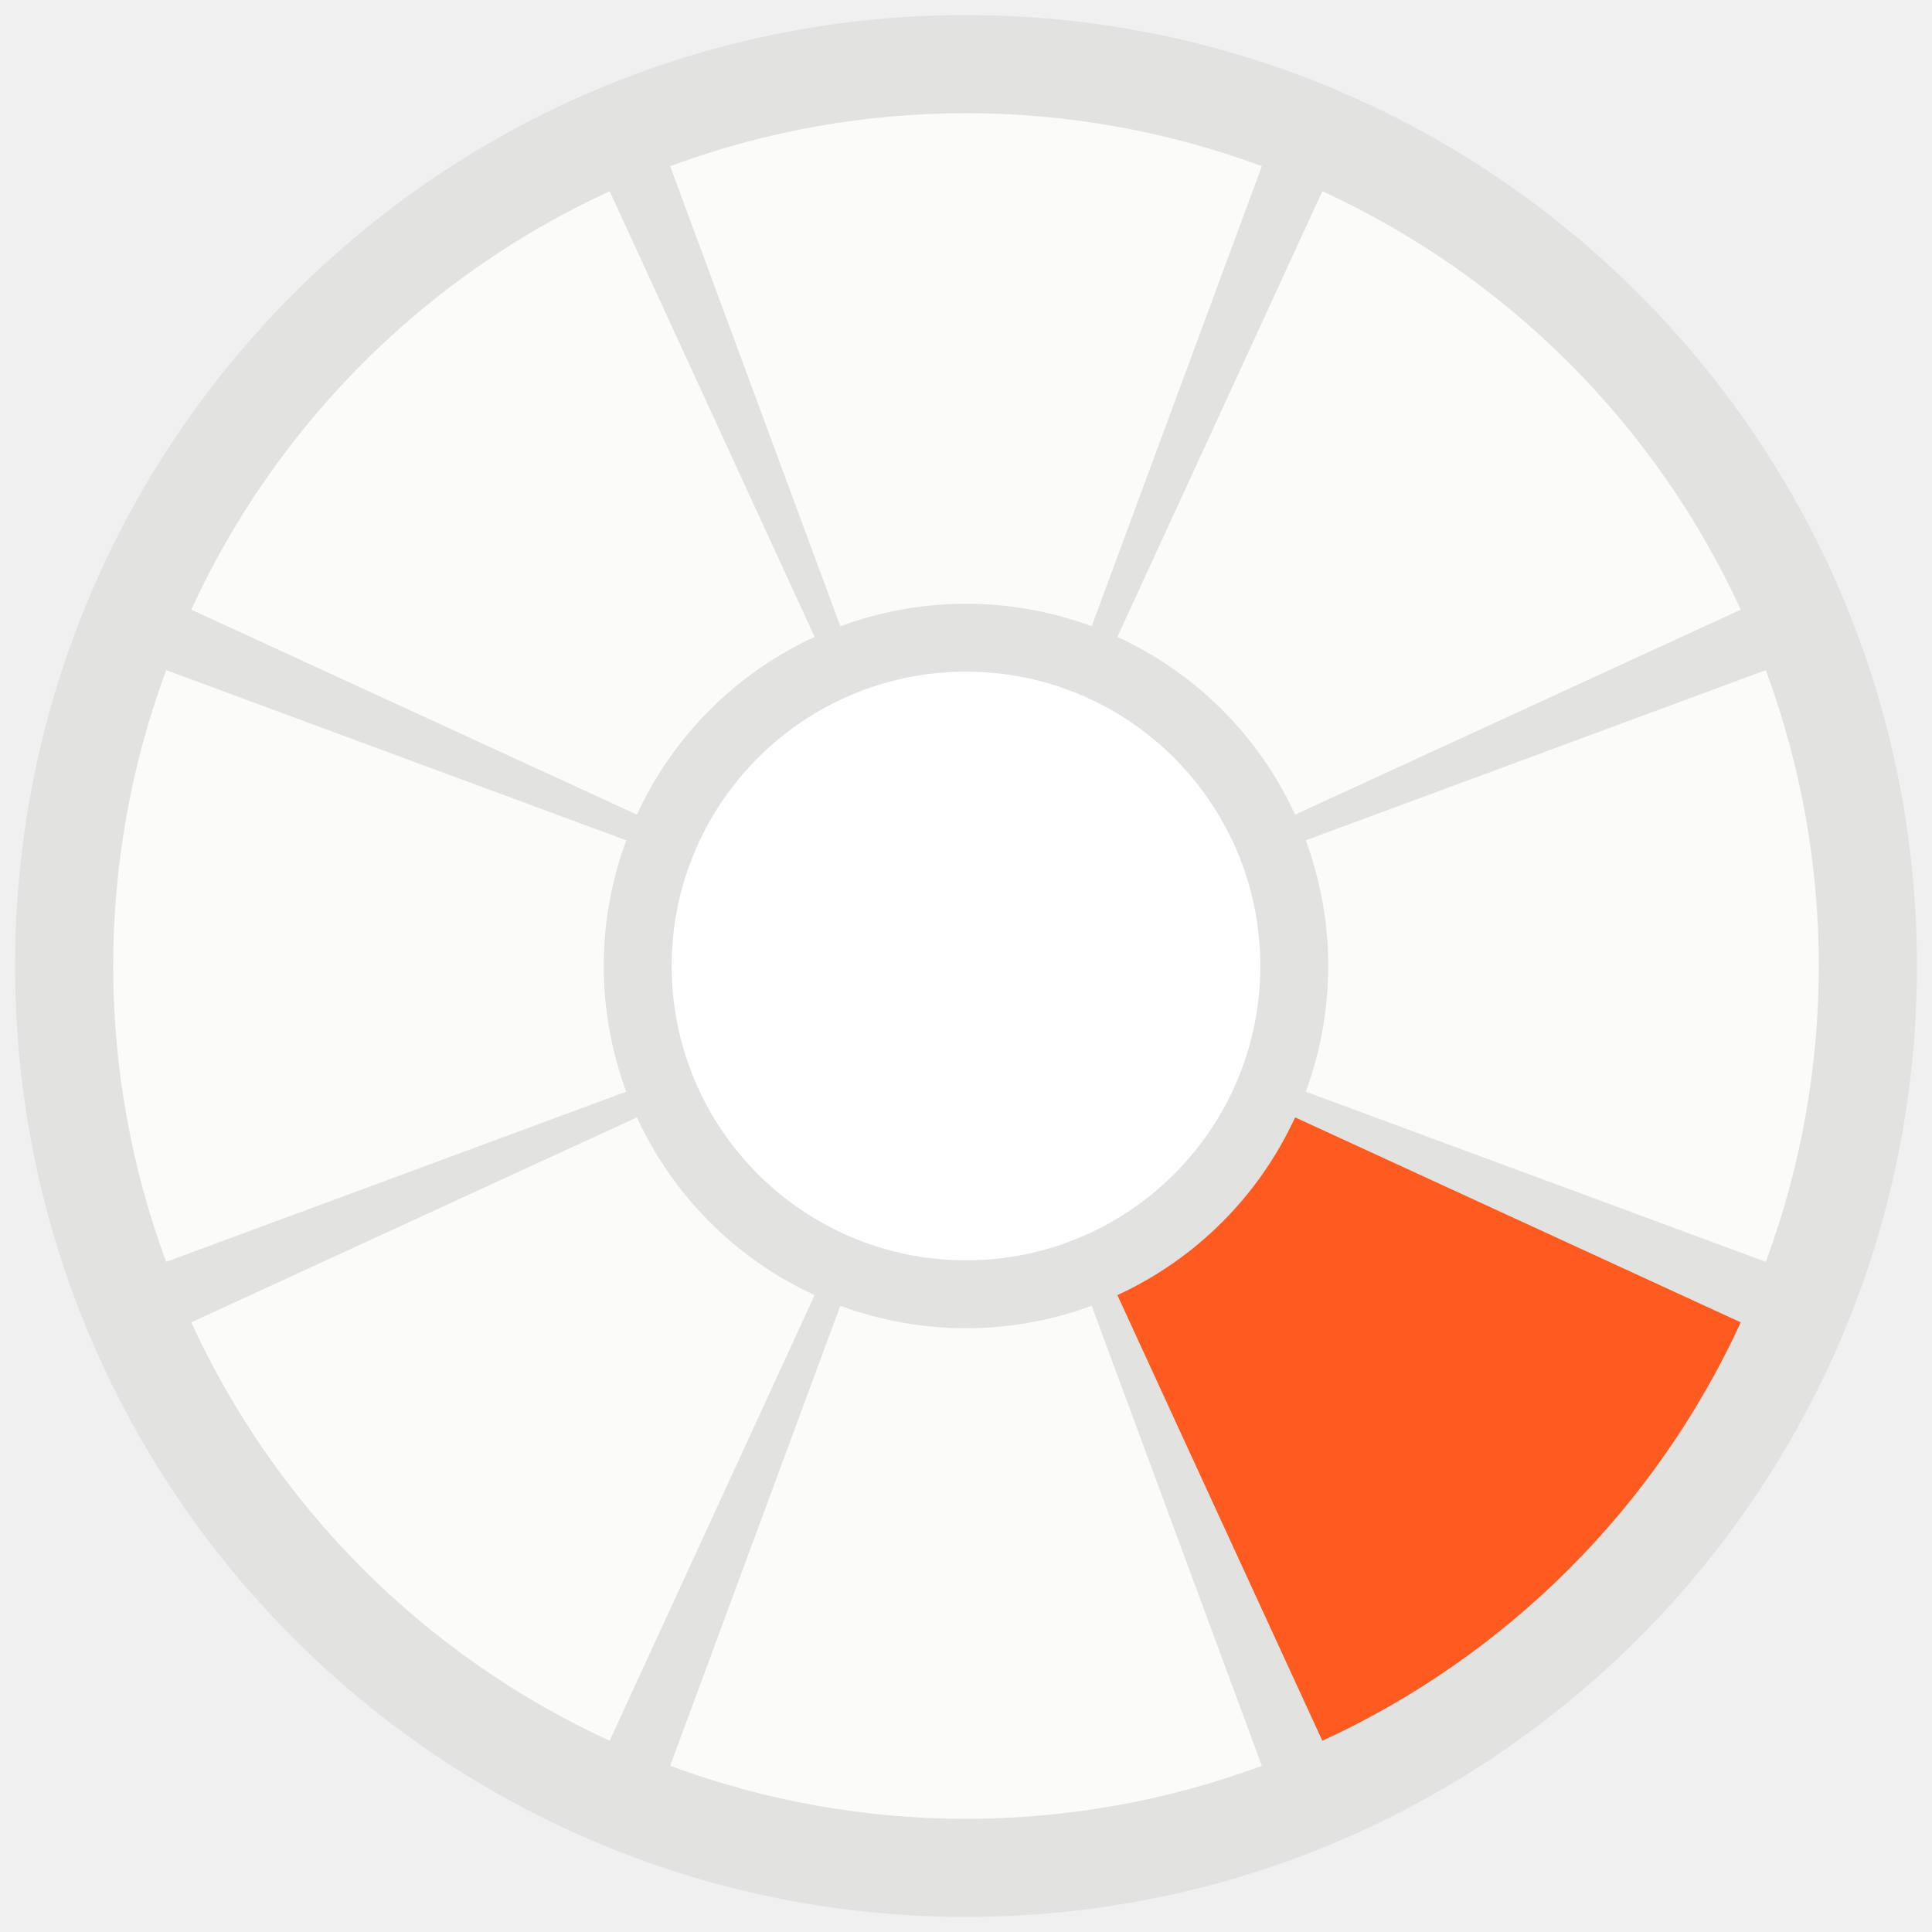
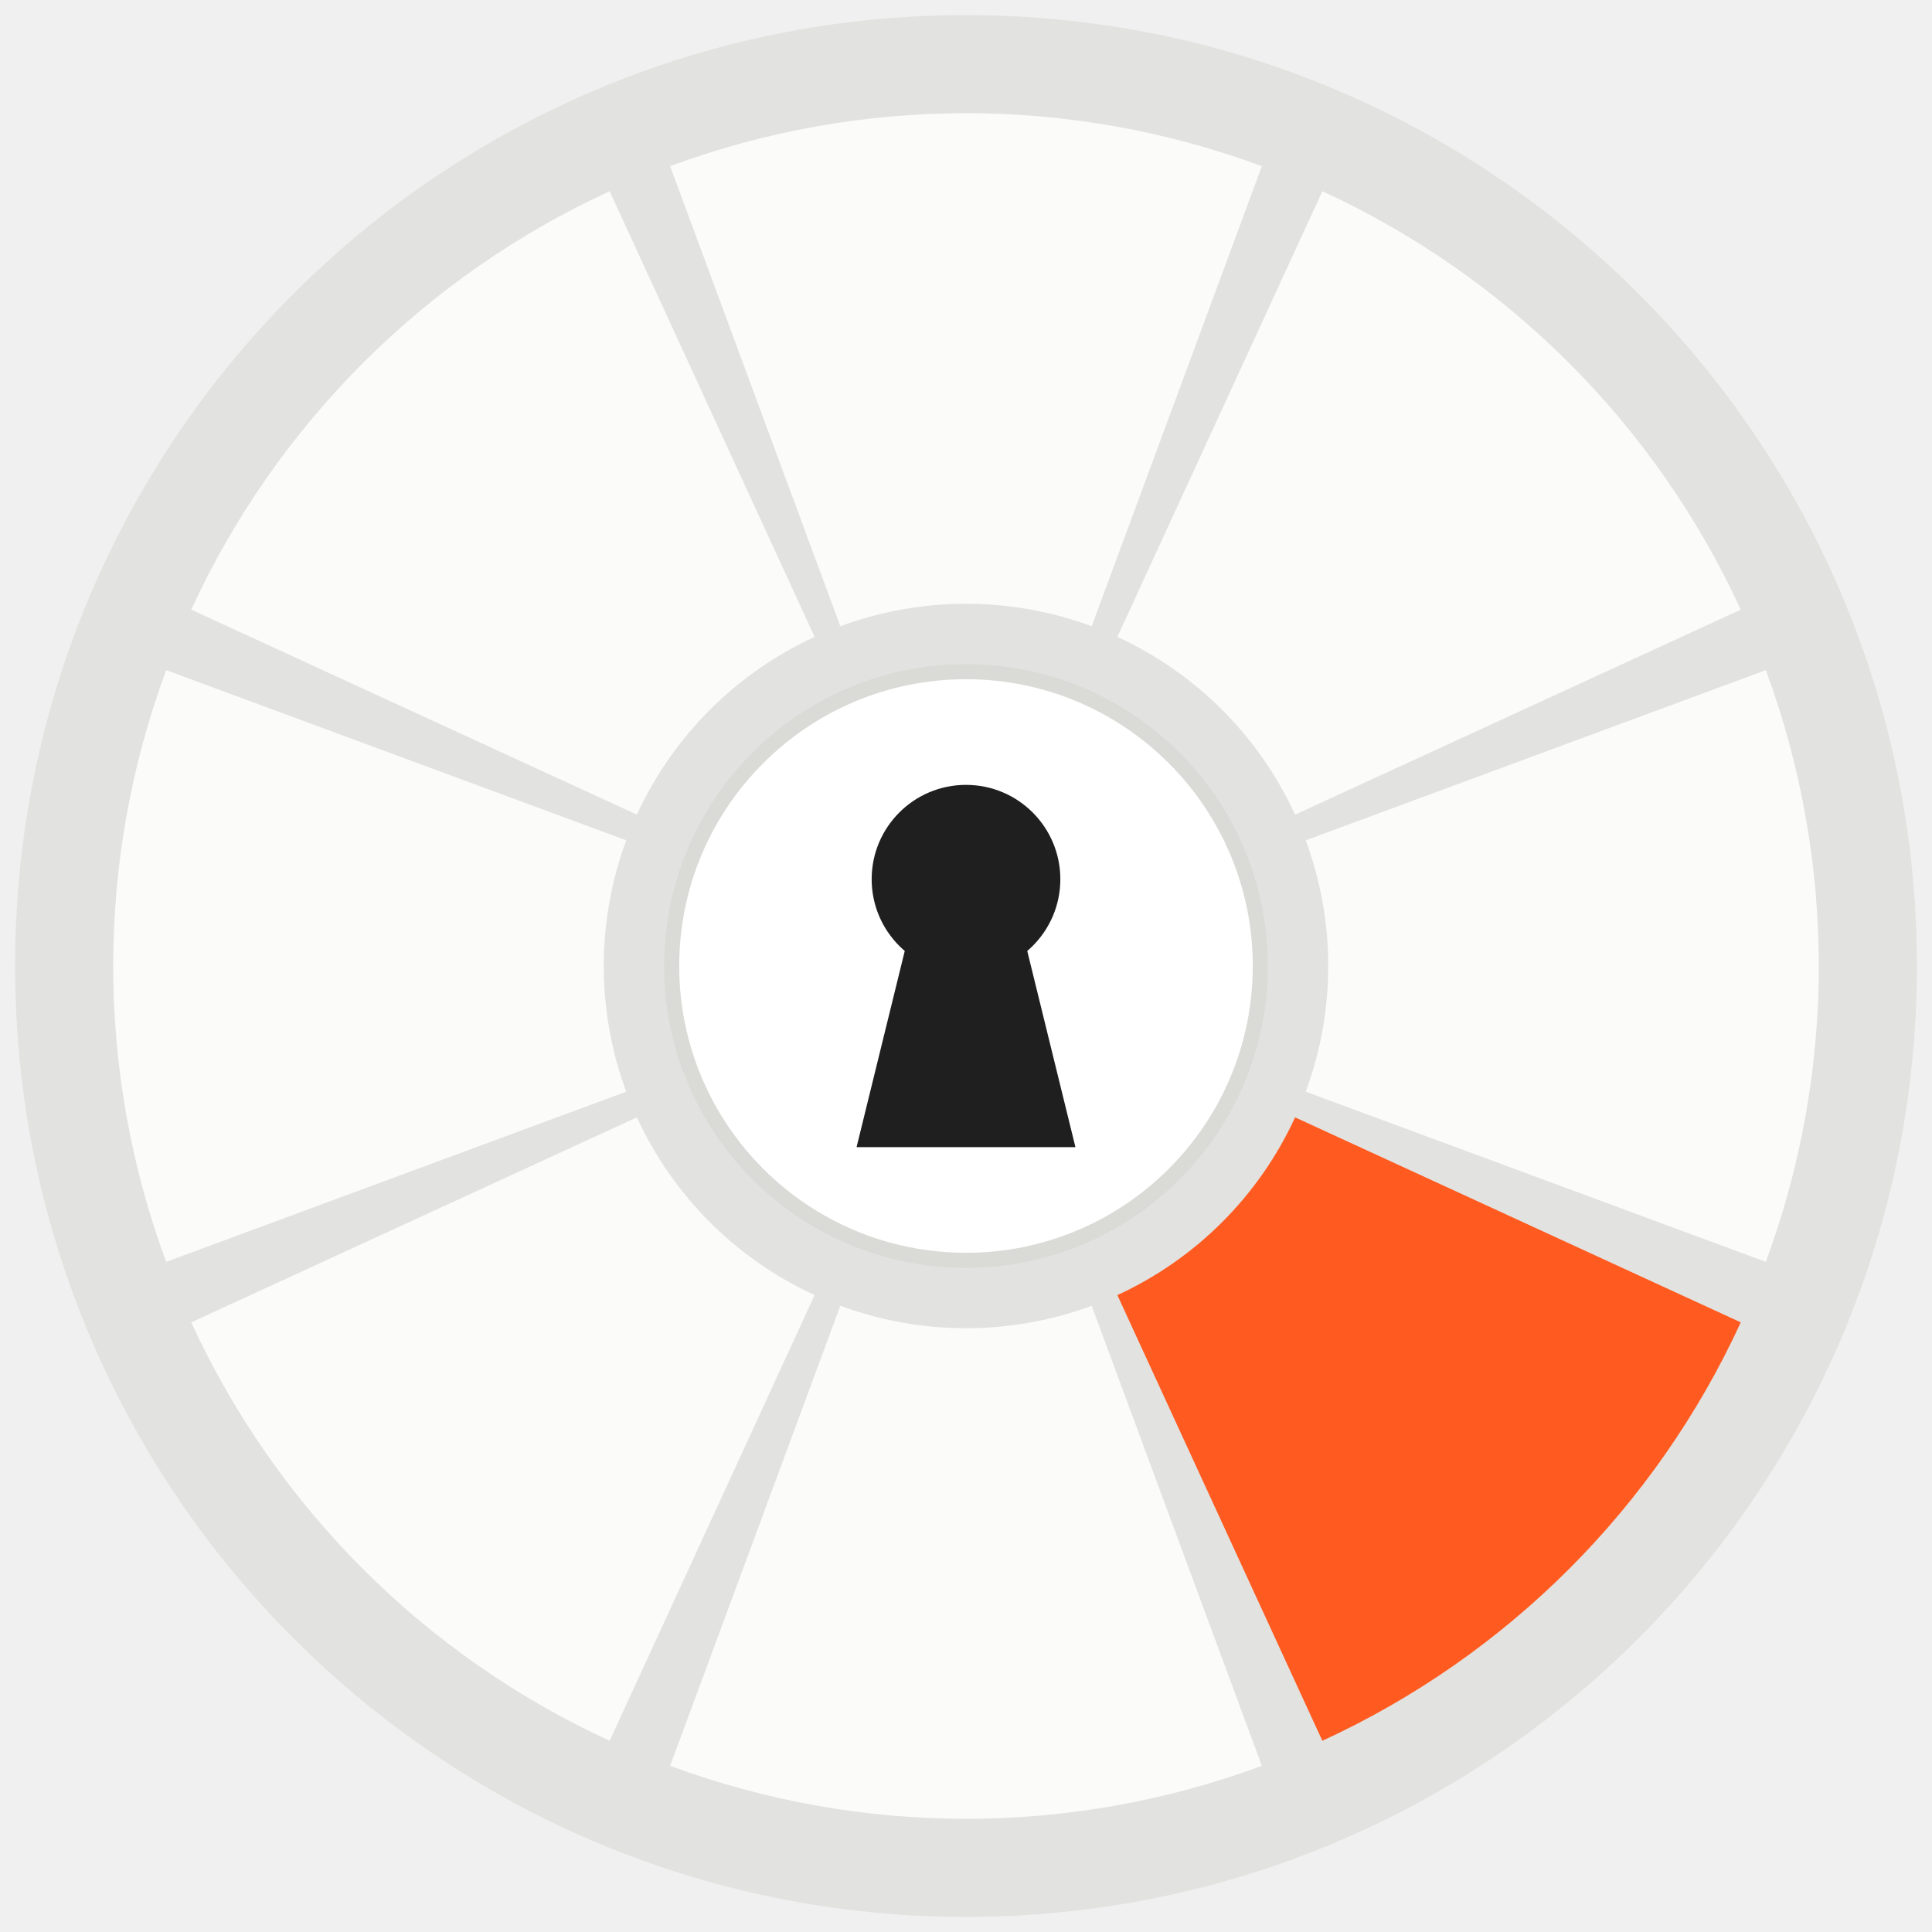
<svg xmlns="http://www.w3.org/2000/svg" width="512" height="512" viewBox="0 0 512 512">
  <circle cx="256" cy="256" r="252" fill="#E2E2E0" />
  <path d="M177.593 44.037 A226 226 0 0 1 334.407 44.037 L289.306 165.963 A96 96 0 0 0 222.694 165.963 Z" fill="#FBFBFA" />
  <path d="M350.438 50.677 A226 226 0 0 1 461.323 161.562 L343.217 215.885 A96 96 0 0 0 296.115 168.783 Z" fill="#FBFBFA" />
  <path d="M467.963 177.593 A226 226 0 0 1 467.963 334.407 L346.037 289.306 A96 96 0 0 0 346.037 222.694 Z" fill="#FBFBFA" />
  <path d="M461.323 350.438 A226 226 0 0 1 350.438 461.323 L296.115 343.217 A96 96 0 0 0 343.217 296.115 Z" fill="#FF5A1F" />
  <path d="M334.407 467.963 A226 226 0 0 1 177.593 467.963 L222.694 346.037 A96 96 0 0 0 289.306 346.037 Z" fill="#FBFBFA" />
  <path d="M161.562 461.323 A226 226 0 0 1 50.677 350.438 L168.783 296.115 A96 96 0 0 0 215.885 343.217 Z" fill="#FBFBFA" />
  <path d="M44.037 334.407 A226 226 0 0 1 44.037 177.593 L165.963 222.694 A96 96 0 0 0 165.963 289.306 Z" fill="#FBFBFA" />
  <path d="M50.677 161.562 A226 226 0 0 1 161.562 50.677 L215.885 168.783 A96 96 0 0 0 168.783 215.885 Z" fill="#FBFBFA" />
-   <circle cx="256" cy="256" r="78" fill="#FFFFFF" />
+   <circle cx="256" cy="256" r="78" fill="#FFFFFF" stroke="#DADAD6" stroke-width="4" />
+   <g fill="#1F1F1F">
+     <circle cx="256" cy="233" r="25" />
+     <path d="M241 247 L271 247 L285 304 L227 304 Z" />
+   </g>
</svg>
